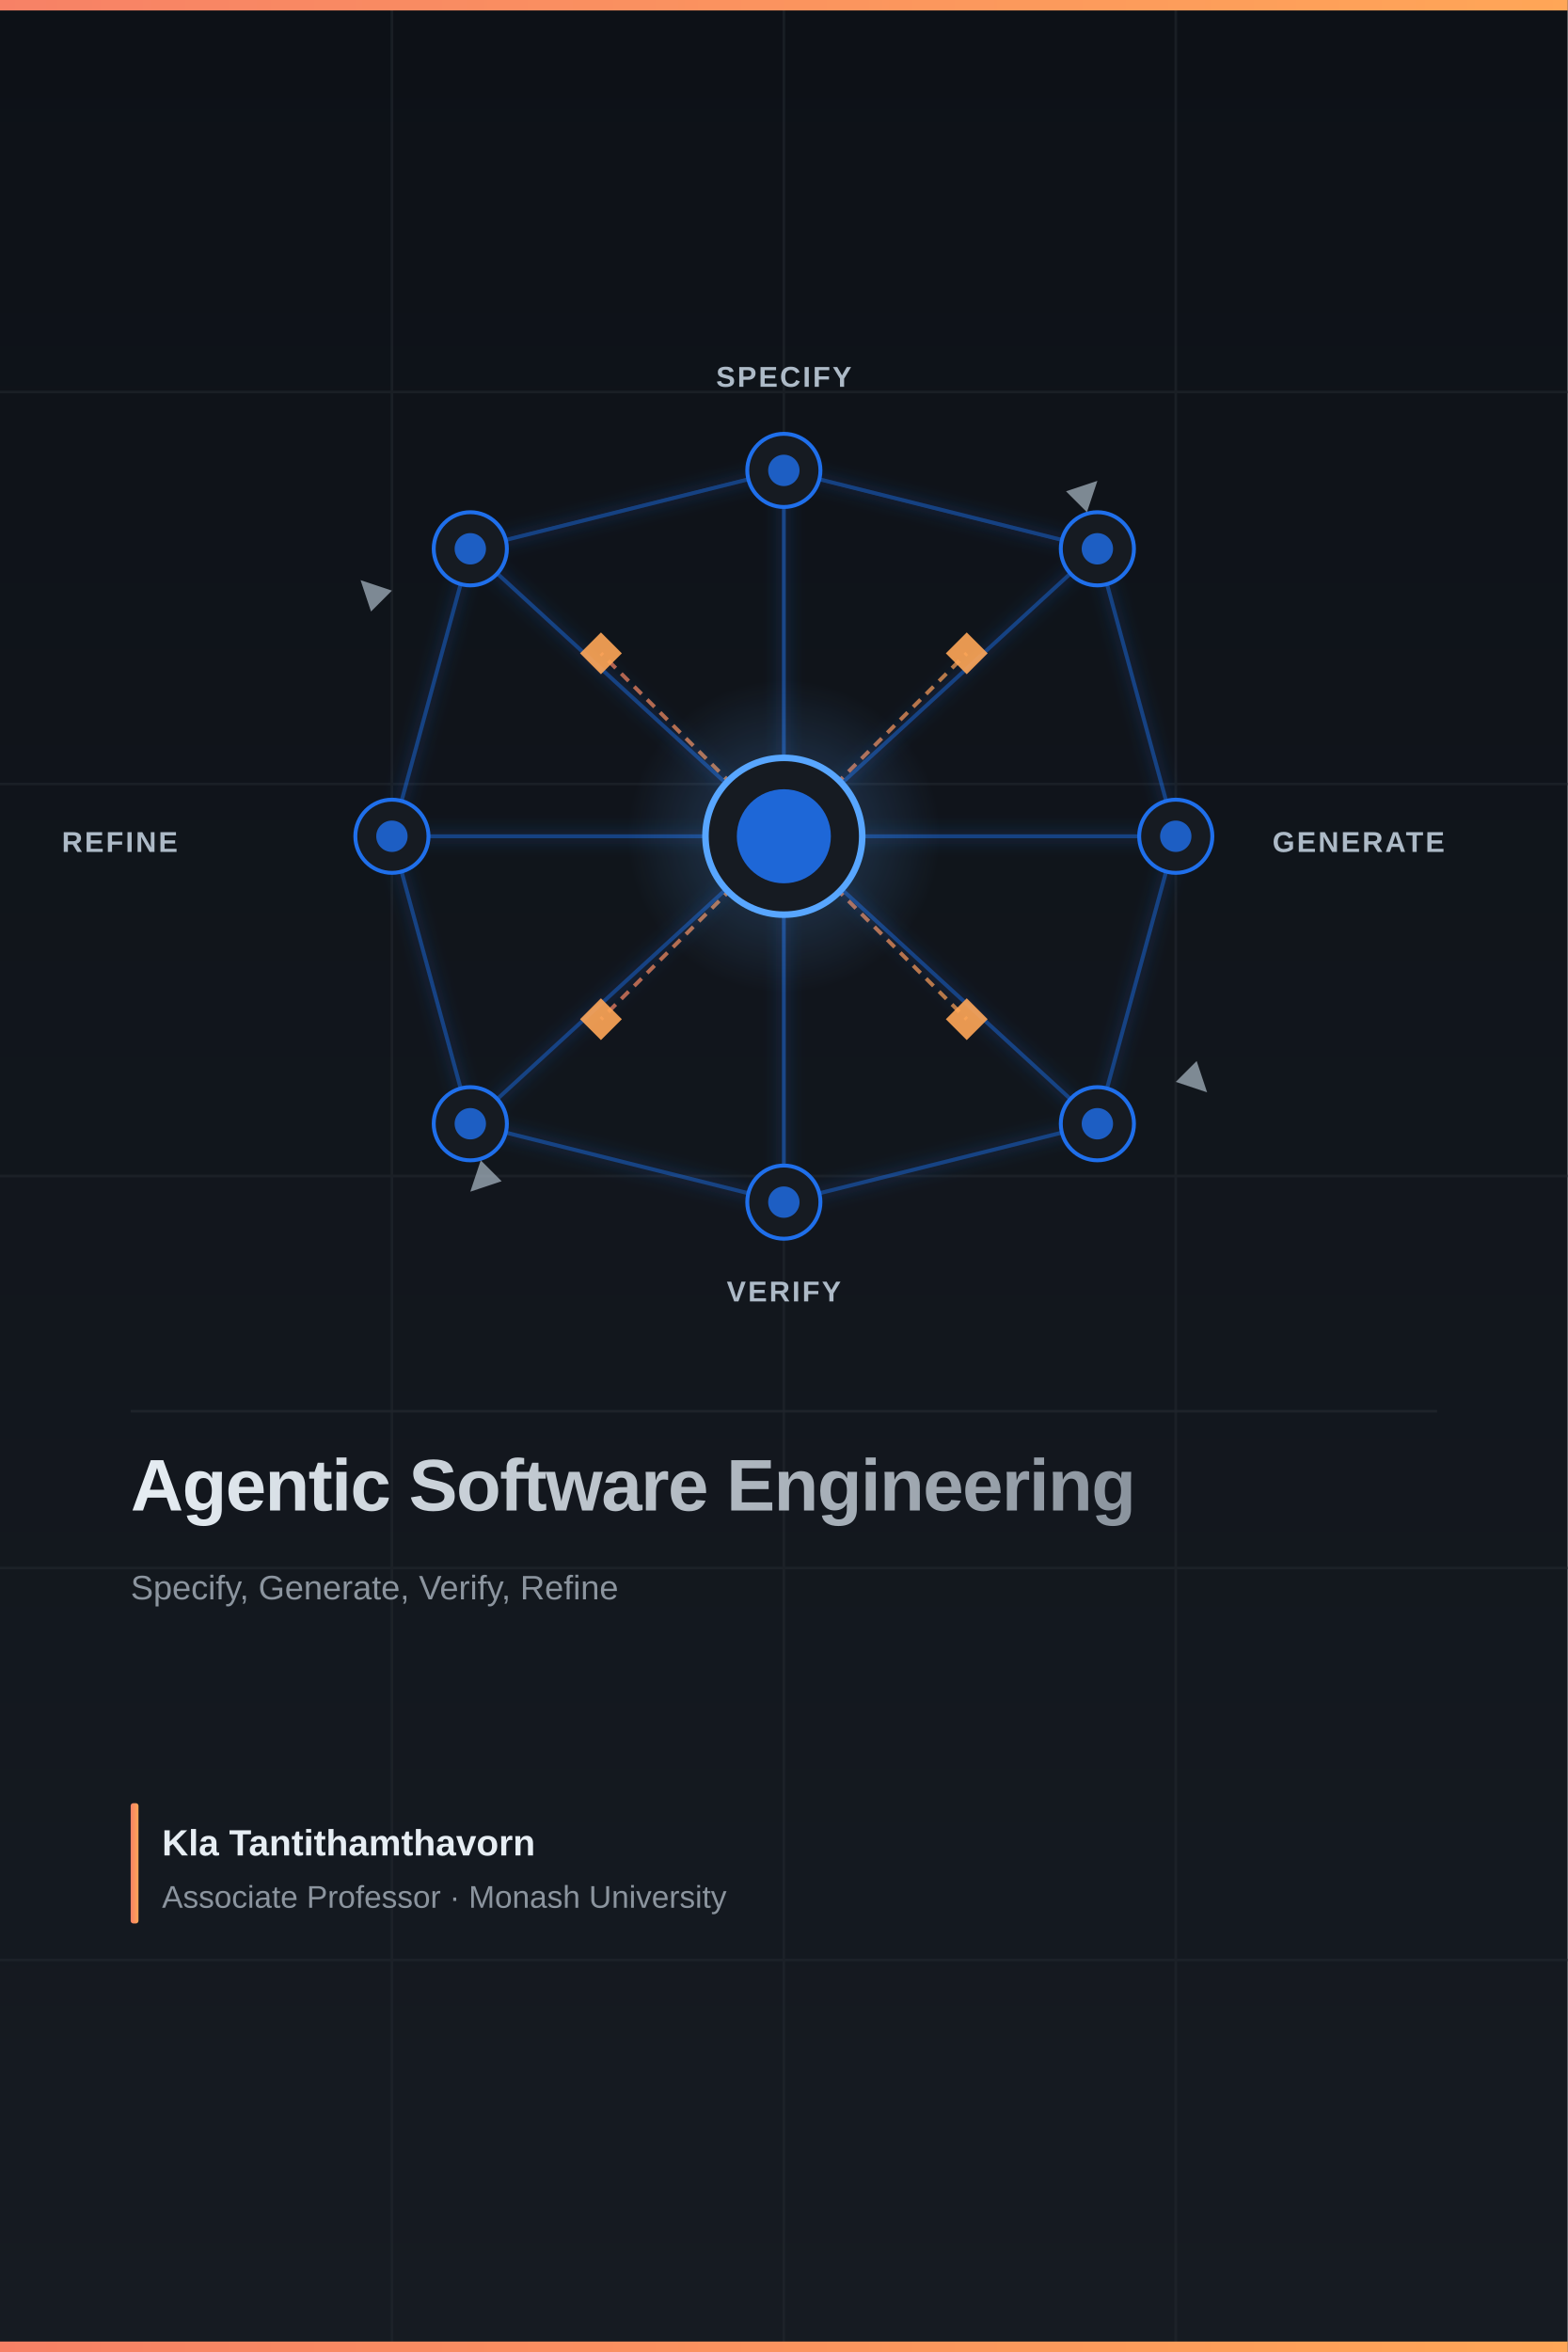
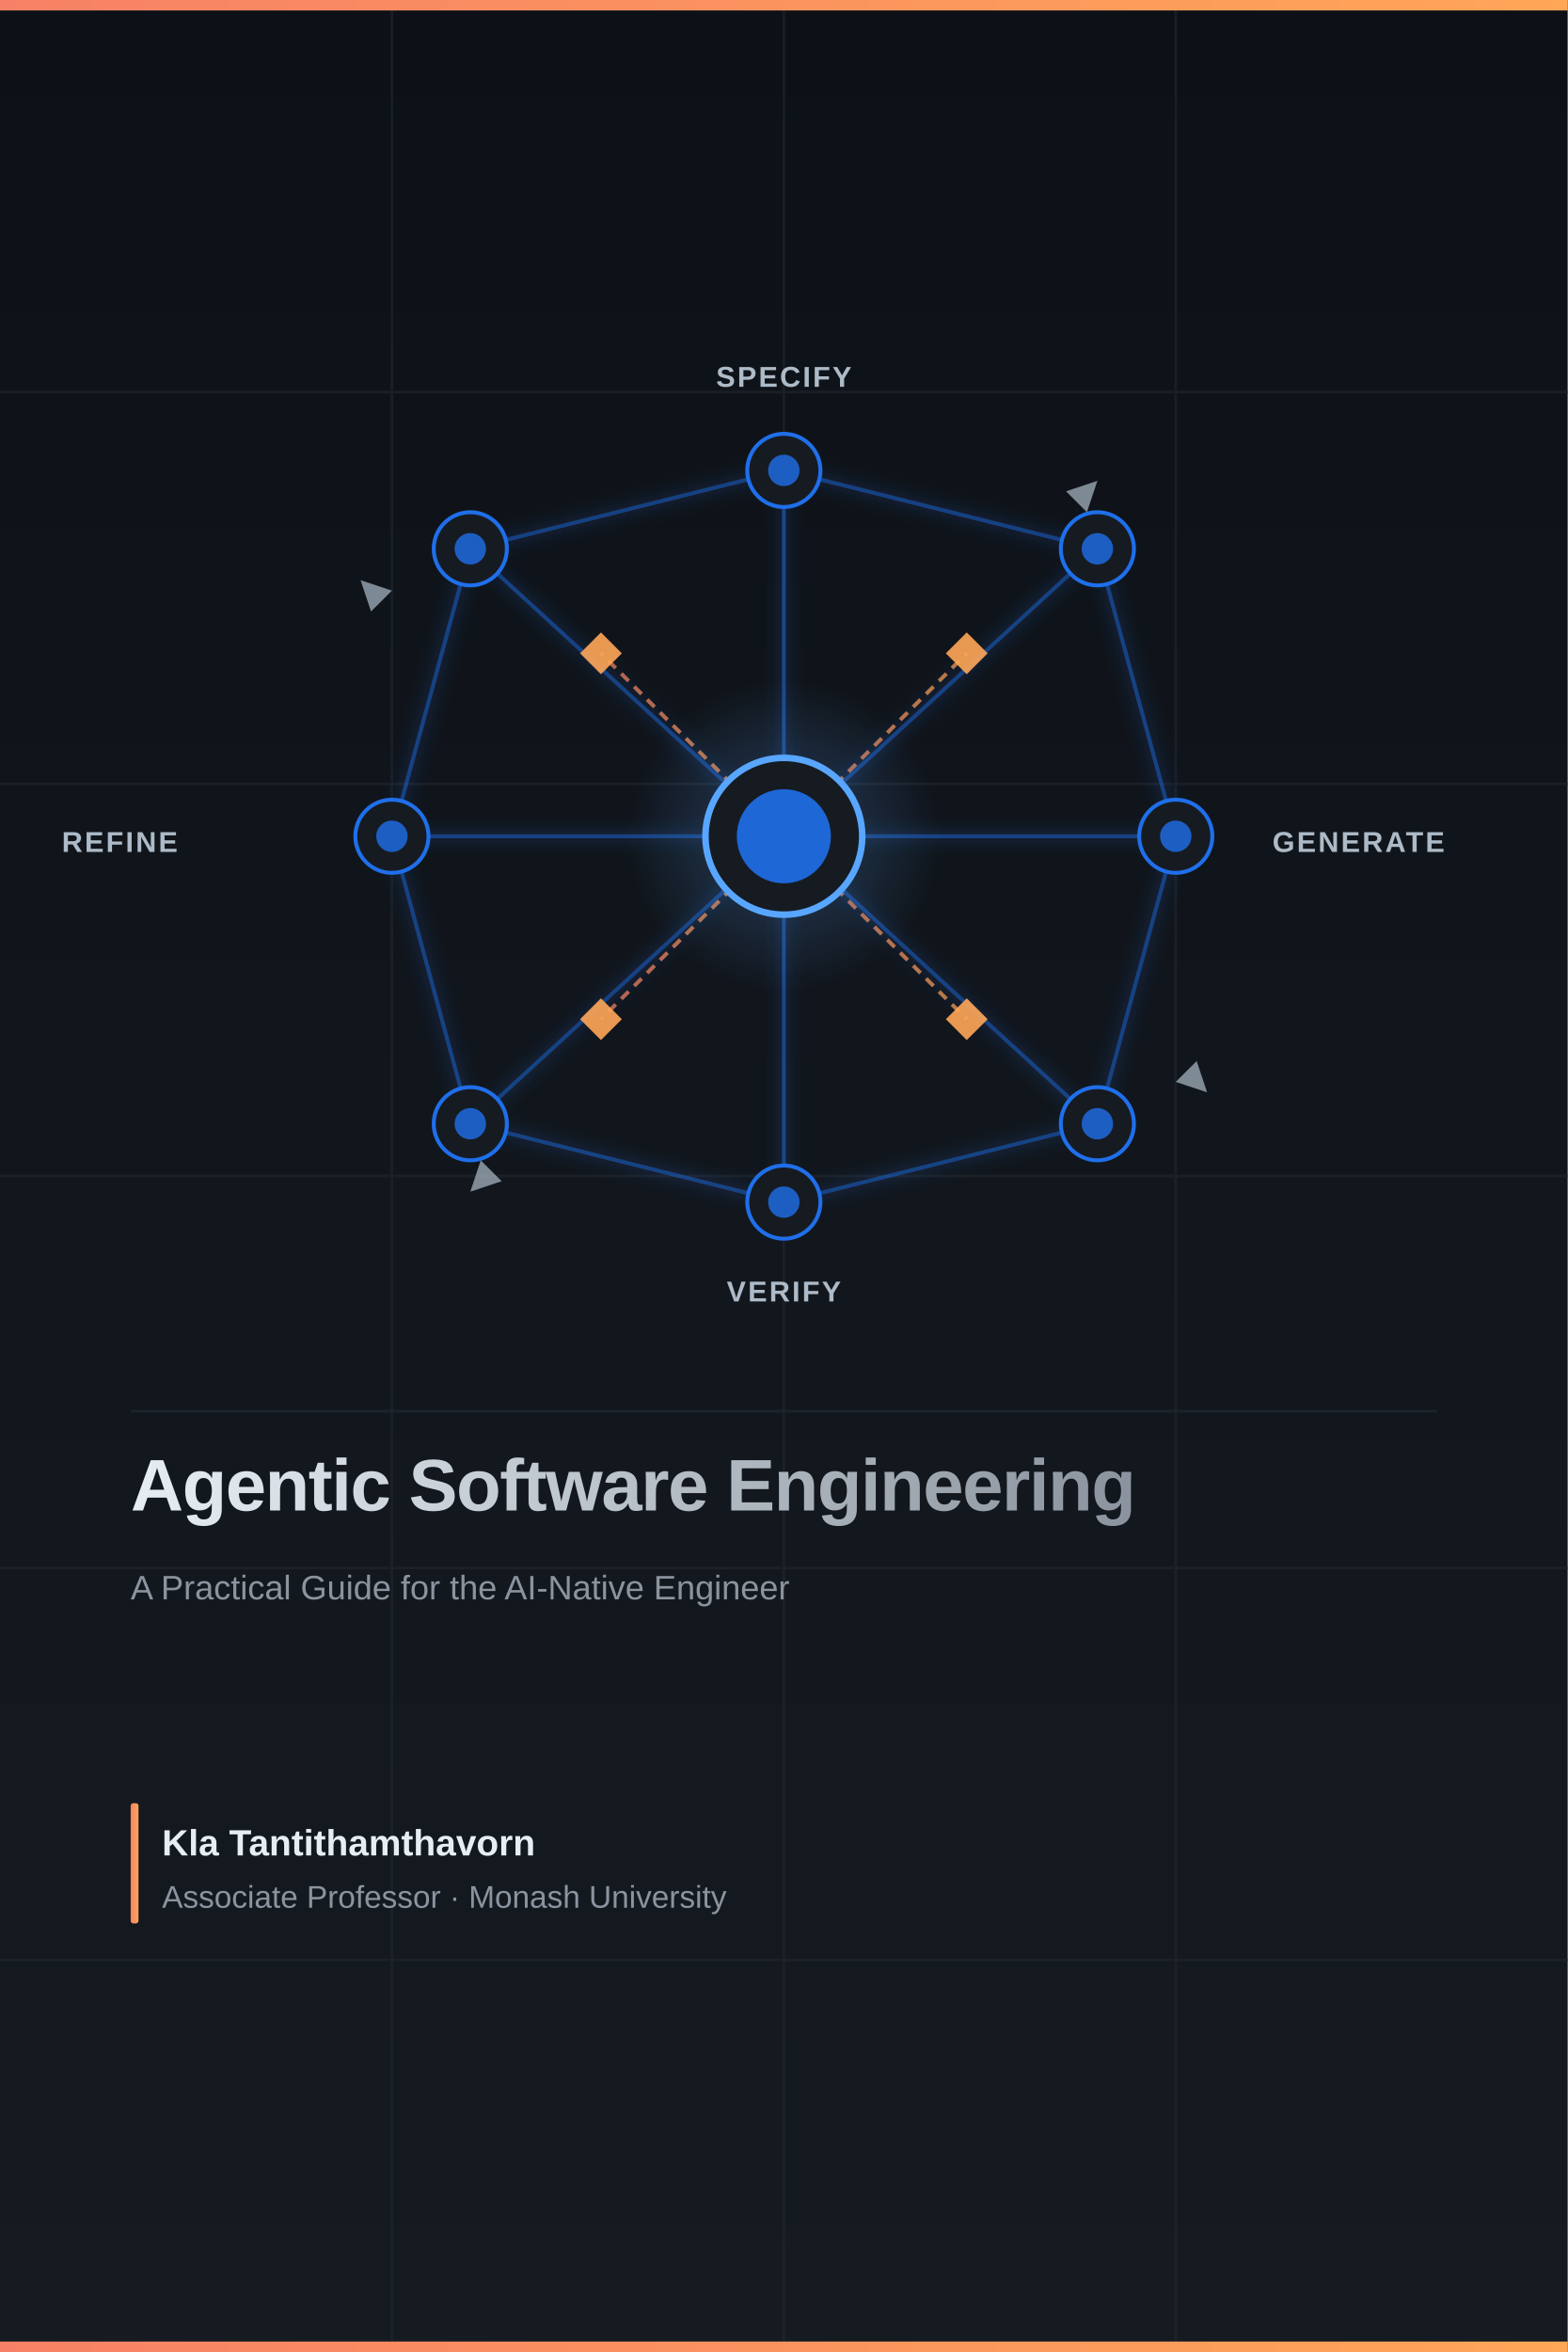
<svg xmlns="http://www.w3.org/2000/svg" viewBox="0 0 600 900" width="600" height="900" font-family="'Segoe UI', 'Helvetica Neue', Arial, sans-serif">
  <defs>
    <linearGradient id="bgGrad" x1="0" y1="0" x2="0" y2="1">
      <stop offset="0%" stop-color="#0d1117" />
      <stop offset="100%" stop-color="#161b22" />
    </linearGradient>
    <filter id="glow" x="-20%" y="-20%" width="140%" height="140%">
      <feGaussianBlur stdDeviation="3" result="blur" />
      <feMerge>
        <feMergeNode in="blur" />
        <feMergeNode in="SourceGraphic" />
      </feMerge>
    </filter>
    <radialGradient id="nodeGlow" cx="50%" cy="50%" r="50%">
      <stop offset="0%" stop-color="#58a6ff" stop-opacity="0.3" />
      <stop offset="100%" stop-color="#58a6ff" stop-opacity="0" />
    </radialGradient>
    <linearGradient id="accentGrad" x1="0" y1="0" x2="1" y2="0">
      <stop offset="0%" stop-color="#f78166" />
      <stop offset="100%" stop-color="#ffa657" />
    </linearGradient>
    <linearGradient id="titleGrad" x1="0" y1="0" x2="1" y2="0">
      <stop offset="0%" stop-color="#e6edf3" />
      <stop offset="100%" stop-color="#8b949e" />
    </linearGradient>
  </defs>
  <rect width="600" height="900" fill="url(#bgGrad)" />
  <g stroke="#21262d" stroke-width="1" opacity="0.6">
    <line x1="0" y1="150" x2="600" y2="150" />
    <line x1="0" y1="300" x2="600" y2="300" />
    <line x1="0" y1="450" x2="600" y2="450" />
    <line x1="0" y1="600" x2="600" y2="600" />
    <line x1="0" y1="750" x2="600" y2="750" />
    <line x1="150" y1="0" x2="150" y2="900" />
    <line x1="300" y1="0" x2="300" y2="900" />
    <line x1="450" y1="0" x2="450" y2="900" />
  </g>
  <g stroke="#1f6feb" stroke-width="1.5" opacity="0.5" filter="url(#glow)">
    <line x1="300" y1="320" x2="180" y2="210" />
    <line x1="300" y1="320" x2="300" y2="180" />
    <line x1="300" y1="320" x2="420" y2="210" />
    <line x1="300" y1="320" x2="450" y2="320" />
    <line x1="300" y1="320" x2="420" y2="430" />
    <line x1="300" y1="320" x2="300" y2="460" />
    <line x1="300" y1="320" x2="180" y2="430" />
    <line x1="300" y1="320" x2="150" y2="320" />
    <line x1="180" y1="210" x2="300" y2="180" />
    <line x1="300" y1="180" x2="420" y2="210" />
    <line x1="420" y1="210" x2="450" y2="320" />
    <line x1="450" y1="320" x2="420" y2="430" />
    <line x1="420" y1="430" x2="300" y2="460" />
    <line x1="300" y1="460" x2="180" y2="430" />
    <line x1="180" y1="430" x2="150" y2="320" />
    <line x1="150" y1="320" x2="180" y2="210" />
  </g>
  <g stroke="url(#accentGrad)" stroke-width="1.5" stroke-dasharray="4 3" opacity="0.7">
    <line x1="300" y1="320" x2="370" y2="250" />
    <line x1="300" y1="320" x2="370" y2="390" />
    <line x1="300" y1="320" x2="230" y2="250" />
    <line x1="300" y1="320" x2="230" y2="390" />
  </g>
  <circle cx="300" cy="320" r="60" fill="url(#nodeGlow)" />
  <g fill="#161b22" stroke="#1f6feb" stroke-width="1.5">
    <circle cx="180" cy="210" r="14" />
    <circle cx="300" cy="180" r="14" />
    <circle cx="420" cy="210" r="14" />
    <circle cx="450" cy="320" r="14" />
    <circle cx="420" cy="430" r="14" />
    <circle cx="300" cy="460" r="14" />
    <circle cx="180" cy="430" r="14" />
    <circle cx="150" cy="320" r="14" />
  </g>
  <g fill="#1f6feb" opacity="0.8">
    <circle cx="180" cy="210" r="6" />
    <circle cx="300" cy="180" r="6" />
    <circle cx="420" cy="210" r="6" />
    <circle cx="450" cy="320" r="6" />
    <circle cx="420" cy="430" r="6" />
    <circle cx="300" cy="460" r="6" />
    <circle cx="180" cy="430" r="6" />
    <circle cx="150" cy="320" r="6" />
  </g>
  <g fill="#ffa657" opacity="0.9">
    <polygon points="370,242 378,250 370,258 362,250" />
    <polygon points="370,382 378,390 370,398 362,390" />
    <polygon points="230,242 238,250 230,258 222,250" />
    <polygon points="230,382 238,390 230,398 222,390" />
  </g>
  <circle cx="300" cy="320" r="30" fill="#161b22" stroke="#58a6ff" stroke-width="2.5" />
  <circle cx="300" cy="320" r="18" fill="#1f6feb" opacity="0.9" />
  <g fill="#adbac7" font-size="11" font-weight="600" letter-spacing="0.8">
    <text x="300" y="148" text-anchor="middle">SPECIFY</text>
    <text x="487" y="326" text-anchor="start">GENERATE</text>
    <text x="300" y="498" text-anchor="middle">VERIFY</text>
    <text x="68" y="326" text-anchor="end">REFINE</text>
  </g>
  <g fill="#adbac7" opacity="0.7">
    <polygon points="408,188 420,184 416,196" />
    <polygon points="458,406 462,418 450,414" />
    <polygon points="192,452 180,456 184,444" />
    <polygon points="142,234 138,222 150,226" />
  </g>
  <rect x="0" y="0" width="600" height="4" fill="url(#accentGrad)" />
  <line x1="50" y1="540" x2="550" y2="540" stroke="#21262d" stroke-width="1" opacity="0.8" />
  <text x="50" y="578" fill="url(#titleGrad)" font-size="28" font-weight="800" letter-spacing="-0.5">Agentic Software Engineering</text>
-   <text x="50" y="612" fill="#8b949e" font-size="13" font-weight="400">Specify, Generate, Verify, Refine</text>
+   <text x="50" y="612" fill="#8b949e" font-size="13" font-weight="400">A Practical Guide for the AI-Native Engineer</text>
  <rect x="50" y="690" width="3" height="46" fill="url(#accentGrad)" rx="1" />
  <text x="62" y="710" fill="#e6edf3" font-size="14" font-weight="600">Kla Tantithamthavorn</text>
  <text x="62" y="730" fill="#8b949e" font-size="12">Associate Professor · Monash University</text>
  <rect x="0" y="896" width="600" height="4" fill="url(#accentGrad)" />
</svg>
